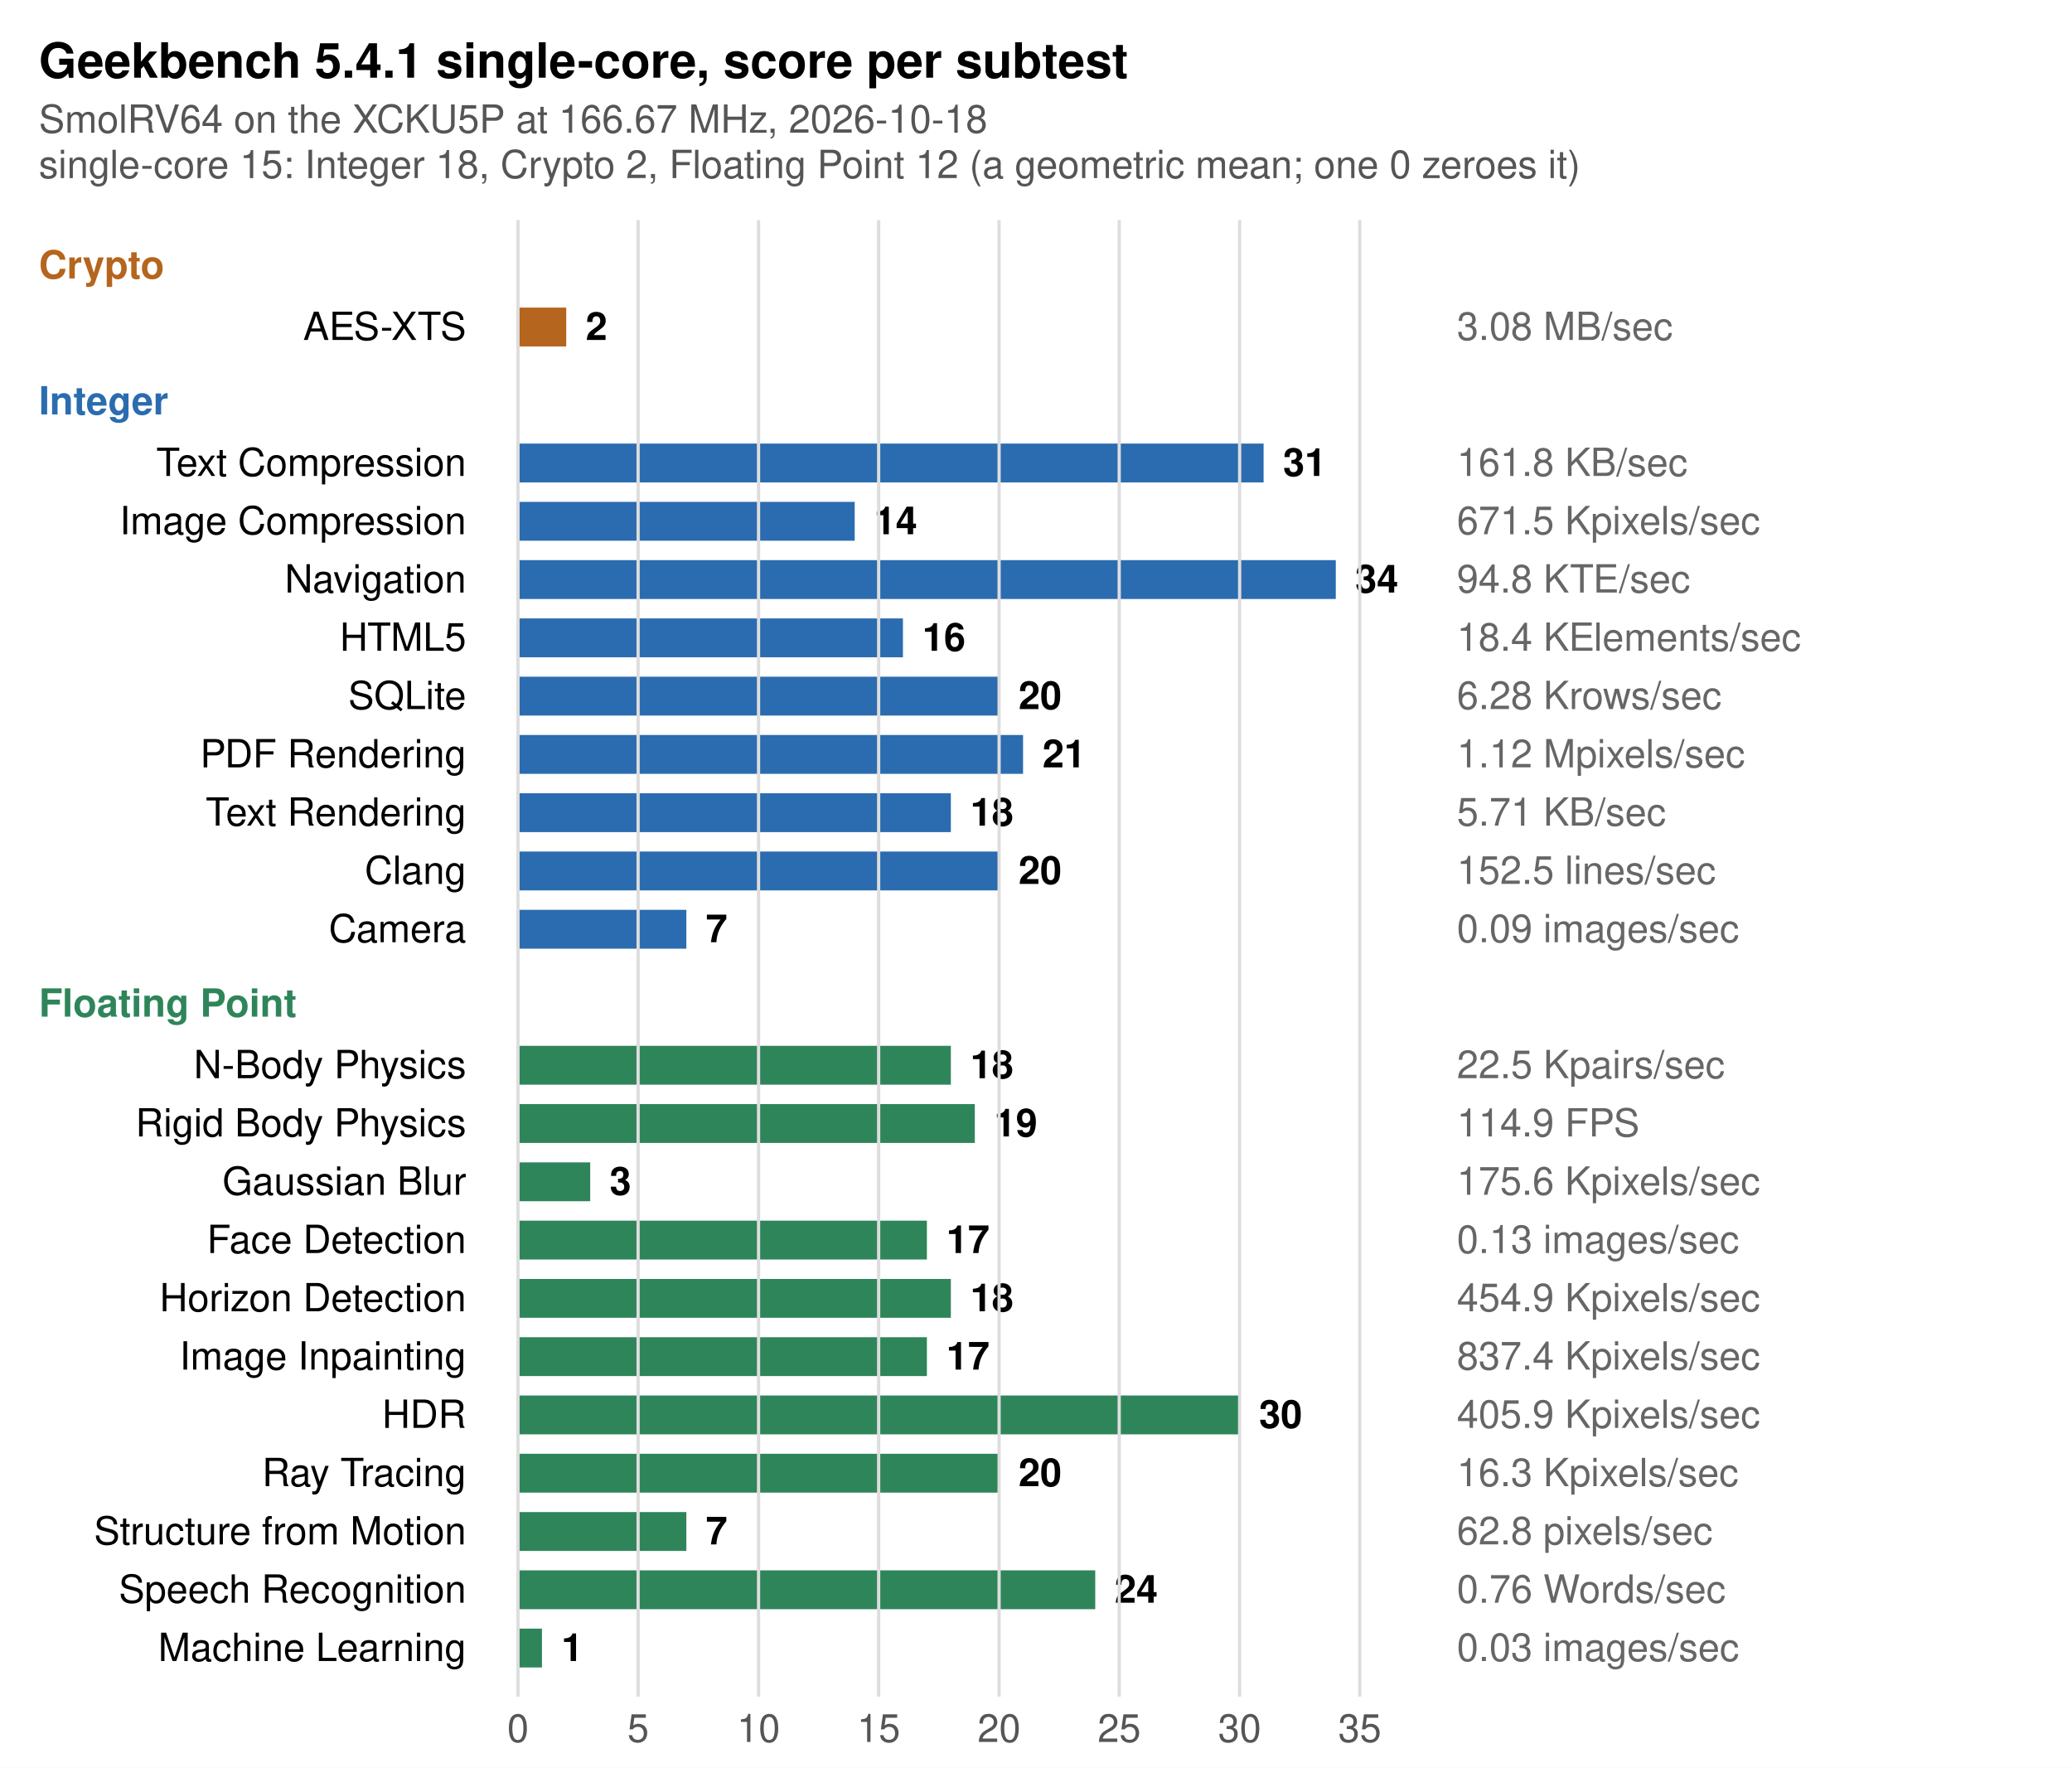
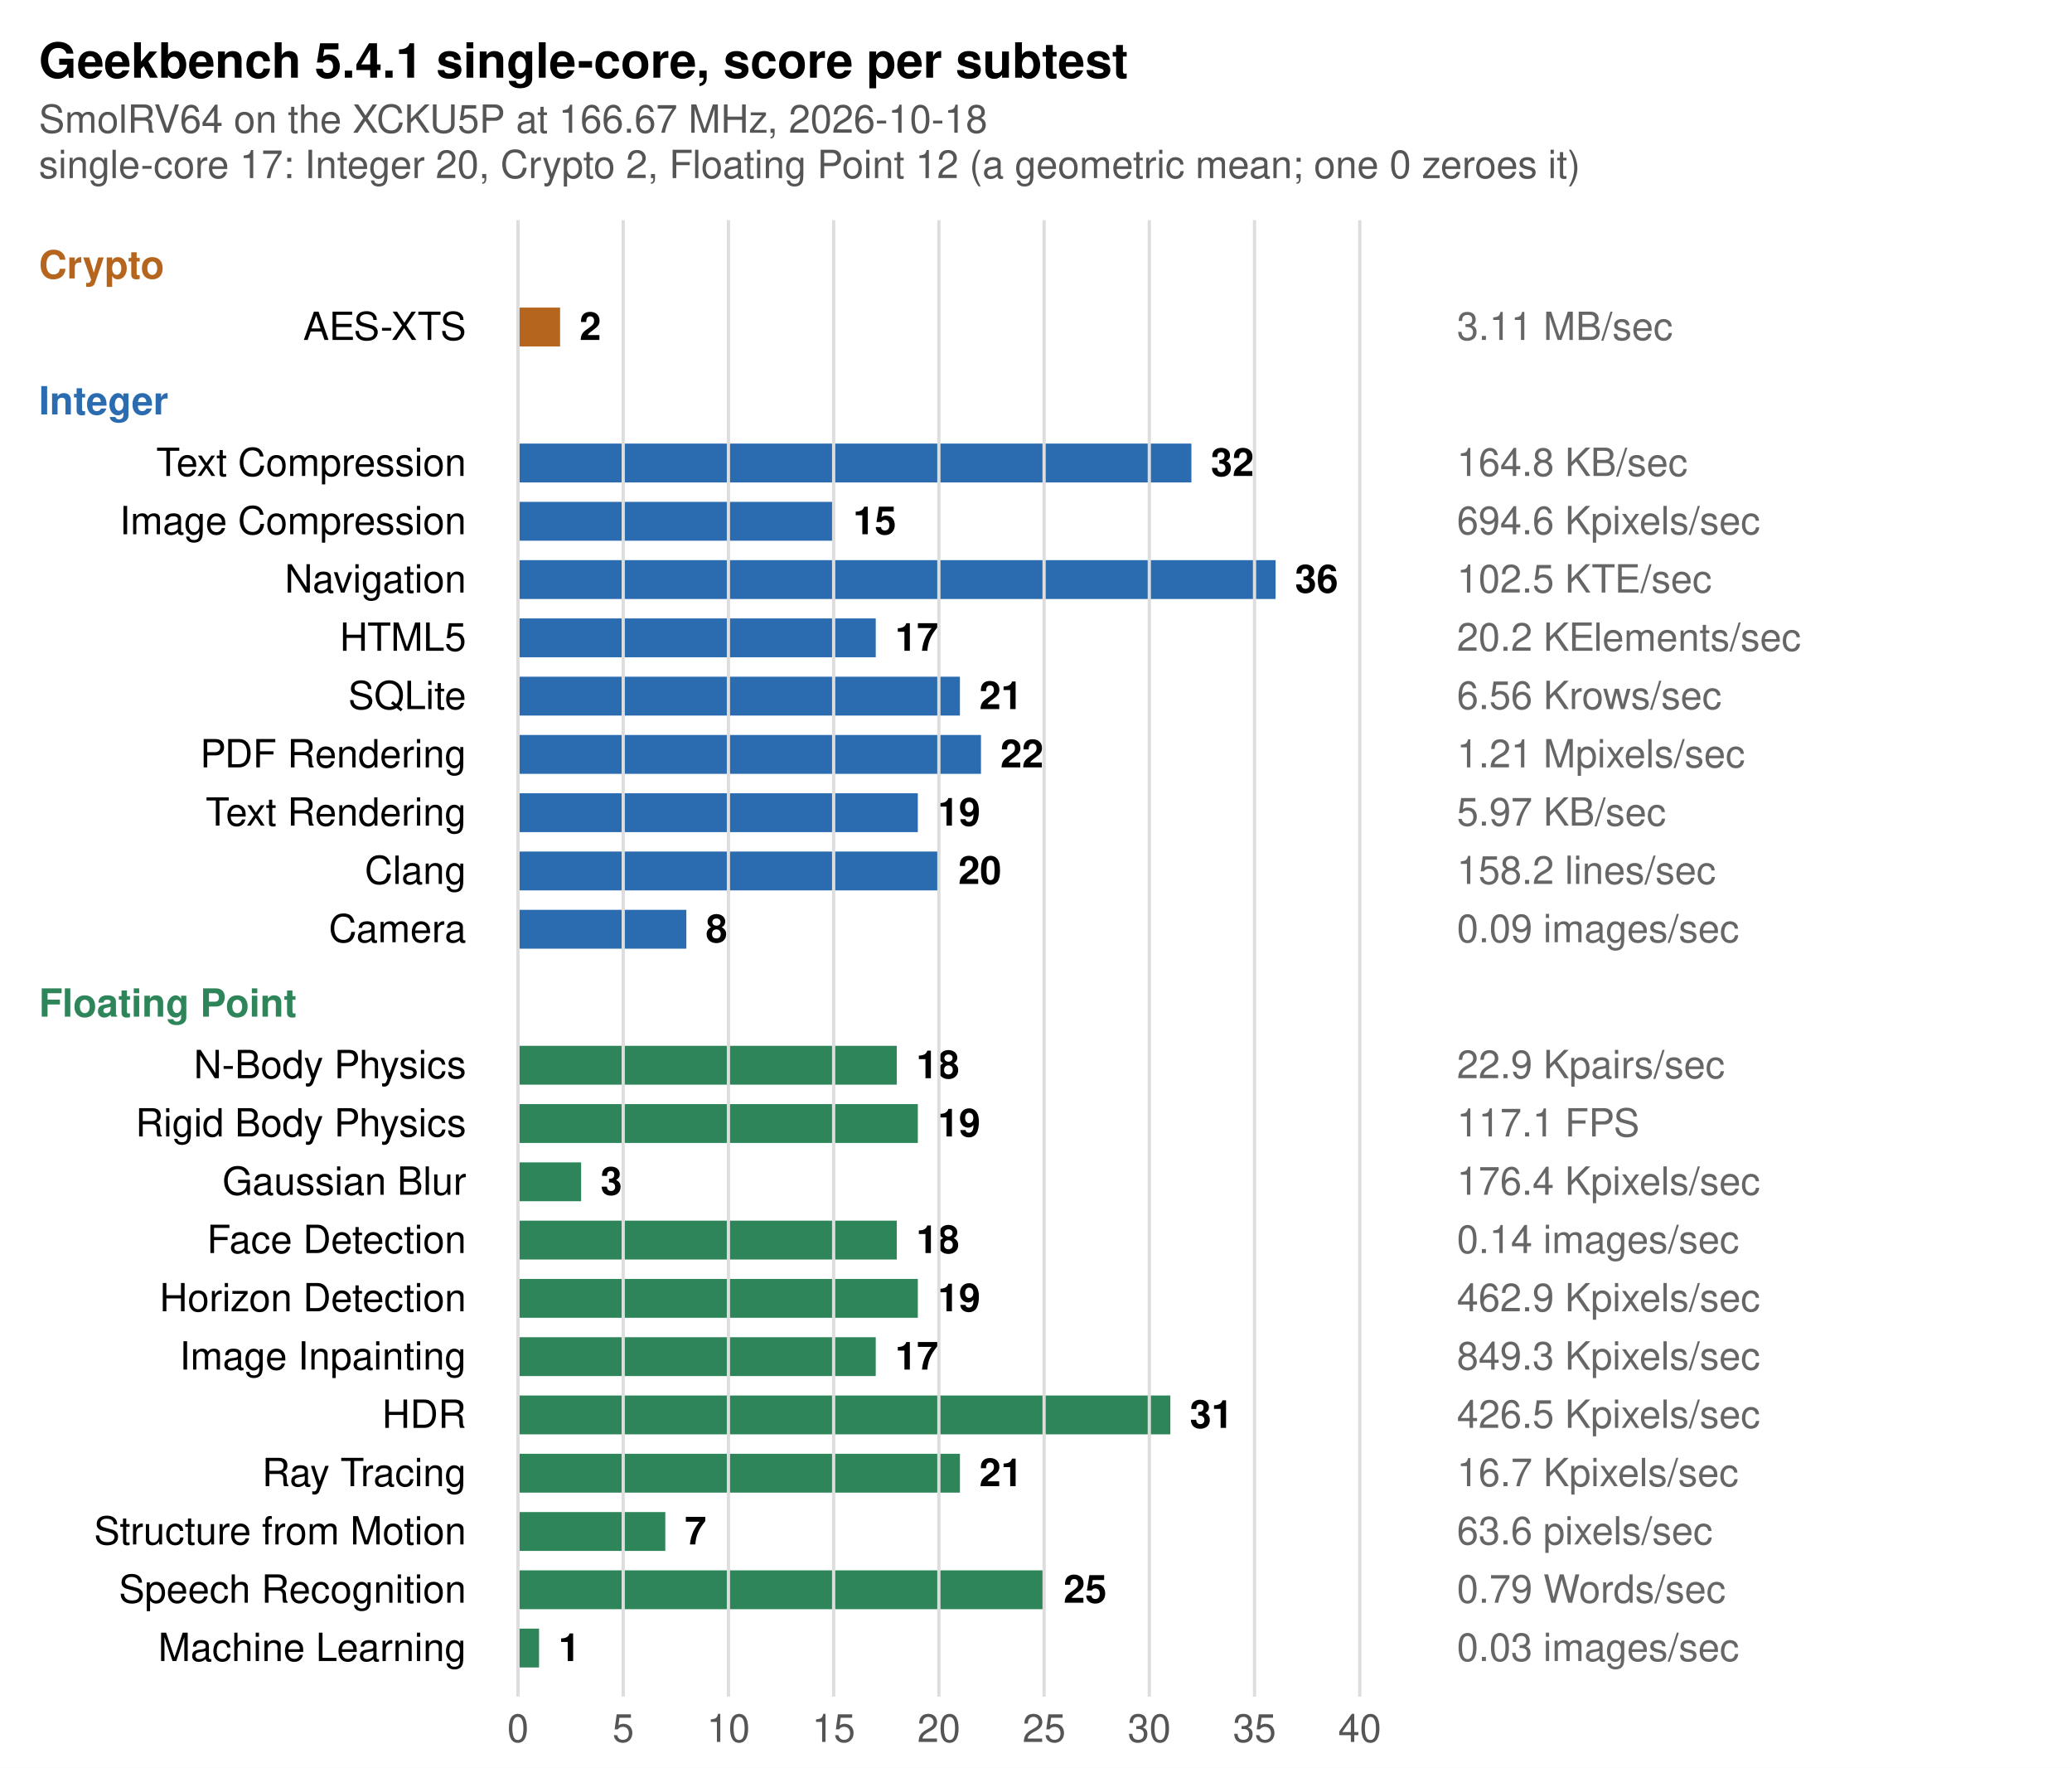
<svg xmlns="http://www.w3.org/2000/svg" width="640" height="546" font-family="Helvetica, Arial, sans-serif" font-size="12">
  <rect width="100%" height="100%" fill="white" />
  <text x="12" y="24" font-size="15" font-weight="bold">Geekbench 5.4.1 single-core, score per subtest</text>
  <text x="12" y="41" fill="#555">SmolRV64 on the XCKU5P at 166.67 MHz, 2026-10-18</text>
-   <text x="12" y="55" fill="#555">single-core 15: Integer 18, Crypto 2, Floating Point 12 (a geometric mean; one 0 zeroes it)</text>
+   <text x="12" y="55" fill="#555">single-core 17: Integer 20, Crypto 2, Floating Point 12 (a geometric mean; one 0 zeroes it)</text>
  <text x="12" y="86" font-weight="bold" fill="#b5651d">Crypto</text>
  <text x="144" y="105" text-anchor="end">AES-XTS</text>
-   <rect x="160" y="95" width="14.9" height="12" fill="#b5651d" />
-   <text x="180.9" y="105" font-weight="bold">2</text>
-   <text x="450" y="105" fill="#666">3.08 MB/sec</text>
+   <rect x="160" y="95" width="13.0" height="12" fill="#b5651d" />
+   <text x="179.0" y="105" font-weight="bold">2</text>
+   <text x="450" y="105" fill="#666">3.11 MB/sec</text>
  <text x="12" y="128" font-weight="bold" fill="#2b6cb0">Integer</text>
  <text x="144" y="147" text-anchor="end">Text Compression</text>
-   <rect x="160" y="137" width="230.3" height="12" fill="#2b6cb0" />
-   <text x="396.3" y="147" font-weight="bold">31</text>
-   <text x="450" y="147" fill="#666">161.8 KB/sec</text>
+   <rect x="160" y="137" width="208.0" height="12" fill="#2b6cb0" />
+   <text x="374.0" y="147" font-weight="bold">32</text>
+   <text x="450" y="147" fill="#666">164.8 KB/sec</text>
  <text x="144" y="165" text-anchor="end">Image Compression</text>
-   <rect x="160" y="155" width="104.0" height="12" fill="#2b6cb0" />
-   <text x="270.0" y="165" font-weight="bold">14</text>
-   <text x="450" y="165" fill="#666">671.5 Kpixels/sec</text>
+   <rect x="160" y="155" width="97.5" height="12" fill="#2b6cb0" />
+   <text x="263.5" y="165" font-weight="bold">15</text>
+   <text x="450" y="165" fill="#666">694.6 Kpixels/sec</text>
  <text x="144" y="183" text-anchor="end">Navigation</text>
-   <rect x="160" y="173" width="252.6" height="12" fill="#2b6cb0" />
-   <text x="418.6" y="183" font-weight="bold">34</text>
-   <text x="450" y="183" fill="#666">94.8 KTE/sec</text>
+   <rect x="160" y="173" width="234.0" height="12" fill="#2b6cb0" />
+   <text x="400.0" y="183" font-weight="bold">36</text>
+   <text x="450" y="183" fill="#666">102.5 KTE/sec</text>
  <text x="144" y="201" text-anchor="end">HTML5</text>
-   <rect x="160" y="191" width="118.9" height="12" fill="#2b6cb0" />
-   <text x="284.9" y="201" font-weight="bold">16</text>
-   <text x="450" y="201" fill="#666">18.4 KElements/sec</text>
+   <rect x="160" y="191" width="110.5" height="12" fill="#2b6cb0" />
+   <text x="276.5" y="201" font-weight="bold">17</text>
+   <text x="450" y="201" fill="#666">20.2 KElements/sec</text>
  <text x="144" y="219" text-anchor="end">SQLite</text>
-   <rect x="160" y="209" width="148.6" height="12" fill="#2b6cb0" />
-   <text x="314.6" y="219" font-weight="bold">20</text>
-   <text x="450" y="219" fill="#666">6.28 Krows/sec</text>
+   <rect x="160" y="209" width="136.5" height="12" fill="#2b6cb0" />
+   <text x="302.5" y="219" font-weight="bold">21</text>
+   <text x="450" y="219" fill="#666">6.56 Krows/sec</text>
  <text x="144" y="237" text-anchor="end">PDF Rendering</text>
-   <rect x="160" y="227" width="156.0" height="12" fill="#2b6cb0" />
-   <text x="322.0" y="237" font-weight="bold">21</text>
-   <text x="450" y="237" fill="#666">1.12 Mpixels/sec</text>
+   <rect x="160" y="227" width="143.0" height="12" fill="#2b6cb0" />
+   <text x="309.0" y="237" font-weight="bold">22</text>
+   <text x="450" y="237" fill="#666">1.21 Mpixels/sec</text>
  <text x="144" y="255" text-anchor="end">Text Rendering</text>
-   <rect x="160" y="245" width="133.7" height="12" fill="#2b6cb0" />
-   <text x="299.7" y="255" font-weight="bold">18</text>
-   <text x="450" y="255" fill="#666">5.71 KB/sec</text>
+   <rect x="160" y="245" width="123.5" height="12" fill="#2b6cb0" />
+   <text x="289.5" y="255" font-weight="bold">19</text>
+   <text x="450" y="255" fill="#666">5.97 KB/sec</text>
  <text x="144" y="273" text-anchor="end">Clang</text>
-   <rect x="160" y="263" width="148.6" height="12" fill="#2b6cb0" />
-   <text x="314.6" y="273" font-weight="bold">20</text>
-   <text x="450" y="273" fill="#666">152.5 lines/sec</text>
+   <rect x="160" y="263" width="130.0" height="12" fill="#2b6cb0" />
+   <text x="296.0" y="273" font-weight="bold">20</text>
+   <text x="450" y="273" fill="#666">158.2 lines/sec</text>
  <text x="144" y="291" text-anchor="end">Camera</text>
  <rect x="160" y="281" width="52.0" height="12" fill="#2b6cb0" />
-   <text x="218.0" y="291" font-weight="bold">7</text>
+   <text x="218.0" y="291" font-weight="bold">8</text>
  <text x="450" y="291" fill="#666">0.09 images/sec</text>
  <text x="12" y="314" font-weight="bold" fill="#2f855a">Floating Point</text>
  <text x="144" y="333" text-anchor="end">N-Body Physics</text>
-   <rect x="160" y="323" width="133.7" height="12" fill="#2f855a" />
-   <text x="299.7" y="333" font-weight="bold">18</text>
-   <text x="450" y="333" fill="#666">22.5 Kpairs/sec</text>
+   <rect x="160" y="323" width="117.0" height="12" fill="#2f855a" />
+   <text x="283.0" y="333" font-weight="bold">18</text>
+   <text x="450" y="333" fill="#666">22.9 Kpairs/sec</text>
  <text x="144" y="351" text-anchor="end">Rigid Body Physics</text>
-   <rect x="160" y="341" width="141.1" height="12" fill="#2f855a" />
-   <text x="307.1" y="351" font-weight="bold">19</text>
-   <text x="450" y="351" fill="#666">114.9 FPS</text>
+   <rect x="160" y="341" width="123.5" height="12" fill="#2f855a" />
+   <text x="289.5" y="351" font-weight="bold">19</text>
+   <text x="450" y="351" fill="#666">117.1 FPS</text>
  <text x="144" y="369" text-anchor="end">Gaussian Blur</text>
-   <rect x="160" y="359" width="22.3" height="12" fill="#2f855a" />
-   <text x="188.3" y="369" font-weight="bold">3</text>
-   <text x="450" y="369" fill="#666">175.6 Kpixels/sec</text>
+   <rect x="160" y="359" width="19.5" height="12" fill="#2f855a" />
+   <text x="185.5" y="369" font-weight="bold">3</text>
+   <text x="450" y="369" fill="#666">176.4 Kpixels/sec</text>
  <text x="144" y="387" text-anchor="end">Face Detection</text>
-   <rect x="160" y="377" width="126.3" height="12" fill="#2f855a" />
-   <text x="292.3" y="387" font-weight="bold">17</text>
-   <text x="450" y="387" fill="#666">0.13 images/sec</text>
+   <rect x="160" y="377" width="117.0" height="12" fill="#2f855a" />
+   <text x="283.0" y="387" font-weight="bold">18</text>
+   <text x="450" y="387" fill="#666">0.14 images/sec</text>
  <text x="144" y="405" text-anchor="end">Horizon Detection</text>
-   <rect x="160" y="395" width="133.7" height="12" fill="#2f855a" />
-   <text x="299.7" y="405" font-weight="bold">18</text>
-   <text x="450" y="405" fill="#666">454.9 Kpixels/sec</text>
+   <rect x="160" y="395" width="123.5" height="12" fill="#2f855a" />
+   <text x="289.5" y="405" font-weight="bold">19</text>
+   <text x="450" y="405" fill="#666">462.9 Kpixels/sec</text>
  <text x="144" y="423" text-anchor="end">Image Inpainting</text>
-   <rect x="160" y="413" width="126.3" height="12" fill="#2f855a" />
-   <text x="292.3" y="423" font-weight="bold">17</text>
-   <text x="450" y="423" fill="#666">837.4 Kpixels/sec</text>
+   <rect x="160" y="413" width="110.5" height="12" fill="#2f855a" />
+   <text x="276.5" y="423" font-weight="bold">17</text>
+   <text x="450" y="423" fill="#666">849.3 Kpixels/sec</text>
  <text x="144" y="441" text-anchor="end">HDR</text>
-   <rect x="160" y="431" width="222.9" height="12" fill="#2f855a" />
-   <text x="388.9" y="441" font-weight="bold">30</text>
-   <text x="450" y="441" fill="#666">405.9 Kpixels/sec</text>
+   <rect x="160" y="431" width="201.5" height="12" fill="#2f855a" />
+   <text x="367.5" y="441" font-weight="bold">31</text>
+   <text x="450" y="441" fill="#666">426.5 Kpixels/sec</text>
  <text x="144" y="459" text-anchor="end">Ray Tracing</text>
-   <rect x="160" y="449" width="148.6" height="12" fill="#2f855a" />
-   <text x="314.6" y="459" font-weight="bold">20</text>
-   <text x="450" y="459" fill="#666">16.3 Kpixels/sec</text>
+   <rect x="160" y="449" width="136.5" height="12" fill="#2f855a" />
+   <text x="302.5" y="459" font-weight="bold">21</text>
+   <text x="450" y="459" fill="#666">16.7 Kpixels/sec</text>
  <text x="144" y="477" text-anchor="end">Structure from Motion</text>
-   <rect x="160" y="467" width="52.0" height="12" fill="#2f855a" />
-   <text x="218.0" y="477" font-weight="bold">7</text>
-   <text x="450" y="477" fill="#666">62.8 pixels/sec</text>
+   <rect x="160" y="467" width="45.5" height="12" fill="#2f855a" />
+   <text x="211.5" y="477" font-weight="bold">7</text>
+   <text x="450" y="477" fill="#666">63.6 pixels/sec</text>
  <text x="144" y="495" text-anchor="end">Speech Recognition</text>
-   <rect x="160" y="485" width="178.3" height="12" fill="#2f855a" />
-   <text x="344.3" y="495" font-weight="bold">24</text>
-   <text x="450" y="495" fill="#666">0.76 Words/sec</text>
+   <rect x="160" y="485" width="162.5" height="12" fill="#2f855a" />
+   <text x="328.5" y="495" font-weight="bold">25</text>
+   <text x="450" y="495" fill="#666">0.79 Words/sec</text>
  <text x="144" y="513" text-anchor="end">Machine Learning</text>
-   <rect x="160" y="503" width="7.4" height="12" fill="#2f855a" />
-   <text x="173.4" y="513" font-weight="bold">1</text>
+   <rect x="160" y="503" width="6.5" height="12" fill="#2f855a" />
+   <text x="172.5" y="513" font-weight="bold">1</text>
  <text x="450" y="513" fill="#666">0.03 images/sec</text>
  <line x1="160.0" y1="68" x2="160.0" y2="524" stroke="#ddd" />
  <text x="160.0" y="538" text-anchor="middle" fill="#555">0</text>
-   <line x1="197.1" y1="68" x2="197.1" y2="524" stroke="#ddd" />
-   <text x="197.1" y="538" text-anchor="middle" fill="#555">5</text>
-   <line x1="234.3" y1="68" x2="234.3" y2="524" stroke="#ddd" />
-   <text x="234.3" y="538" text-anchor="middle" fill="#555">10</text>
-   <line x1="271.4" y1="68" x2="271.4" y2="524" stroke="#ddd" />
-   <text x="271.4" y="538" text-anchor="middle" fill="#555">15</text>
-   <line x1="308.6" y1="68" x2="308.6" y2="524" stroke="#ddd" />
-   <text x="308.6" y="538" text-anchor="middle" fill="#555">20</text>
-   <line x1="345.7" y1="68" x2="345.7" y2="524" stroke="#ddd" />
-   <text x="345.7" y="538" text-anchor="middle" fill="#555">25</text>
-   <line x1="382.9" y1="68" x2="382.9" y2="524" stroke="#ddd" />
-   <text x="382.9" y="538" text-anchor="middle" fill="#555">30</text>
+   <line x1="192.5" y1="68" x2="192.5" y2="524" stroke="#ddd" />
+   <text x="192.5" y="538" text-anchor="middle" fill="#555">5</text>
+   <line x1="225.0" y1="68" x2="225.0" y2="524" stroke="#ddd" />
+   <text x="225.0" y="538" text-anchor="middle" fill="#555">10</text>
+   <line x1="257.5" y1="68" x2="257.5" y2="524" stroke="#ddd" />
+   <text x="257.5" y="538" text-anchor="middle" fill="#555">15</text>
+   <line x1="290.0" y1="68" x2="290.0" y2="524" stroke="#ddd" />
+   <text x="290.0" y="538" text-anchor="middle" fill="#555">20</text>
+   <line x1="322.5" y1="68" x2="322.5" y2="524" stroke="#ddd" />
+   <text x="322.5" y="538" text-anchor="middle" fill="#555">25</text>
+   <line x1="355.0" y1="68" x2="355.0" y2="524" stroke="#ddd" />
+   <text x="355.0" y="538" text-anchor="middle" fill="#555">30</text>
+   <line x1="387.5" y1="68" x2="387.5" y2="524" stroke="#ddd" />
+   <text x="387.5" y="538" text-anchor="middle" fill="#555">35</text>
  <line x1="420.0" y1="68" x2="420.0" y2="524" stroke="#ddd" />
-   <text x="420.0" y="538" text-anchor="middle" fill="#555">35</text>
+   <text x="420.0" y="538" text-anchor="middle" fill="#555">40</text>
</svg>
